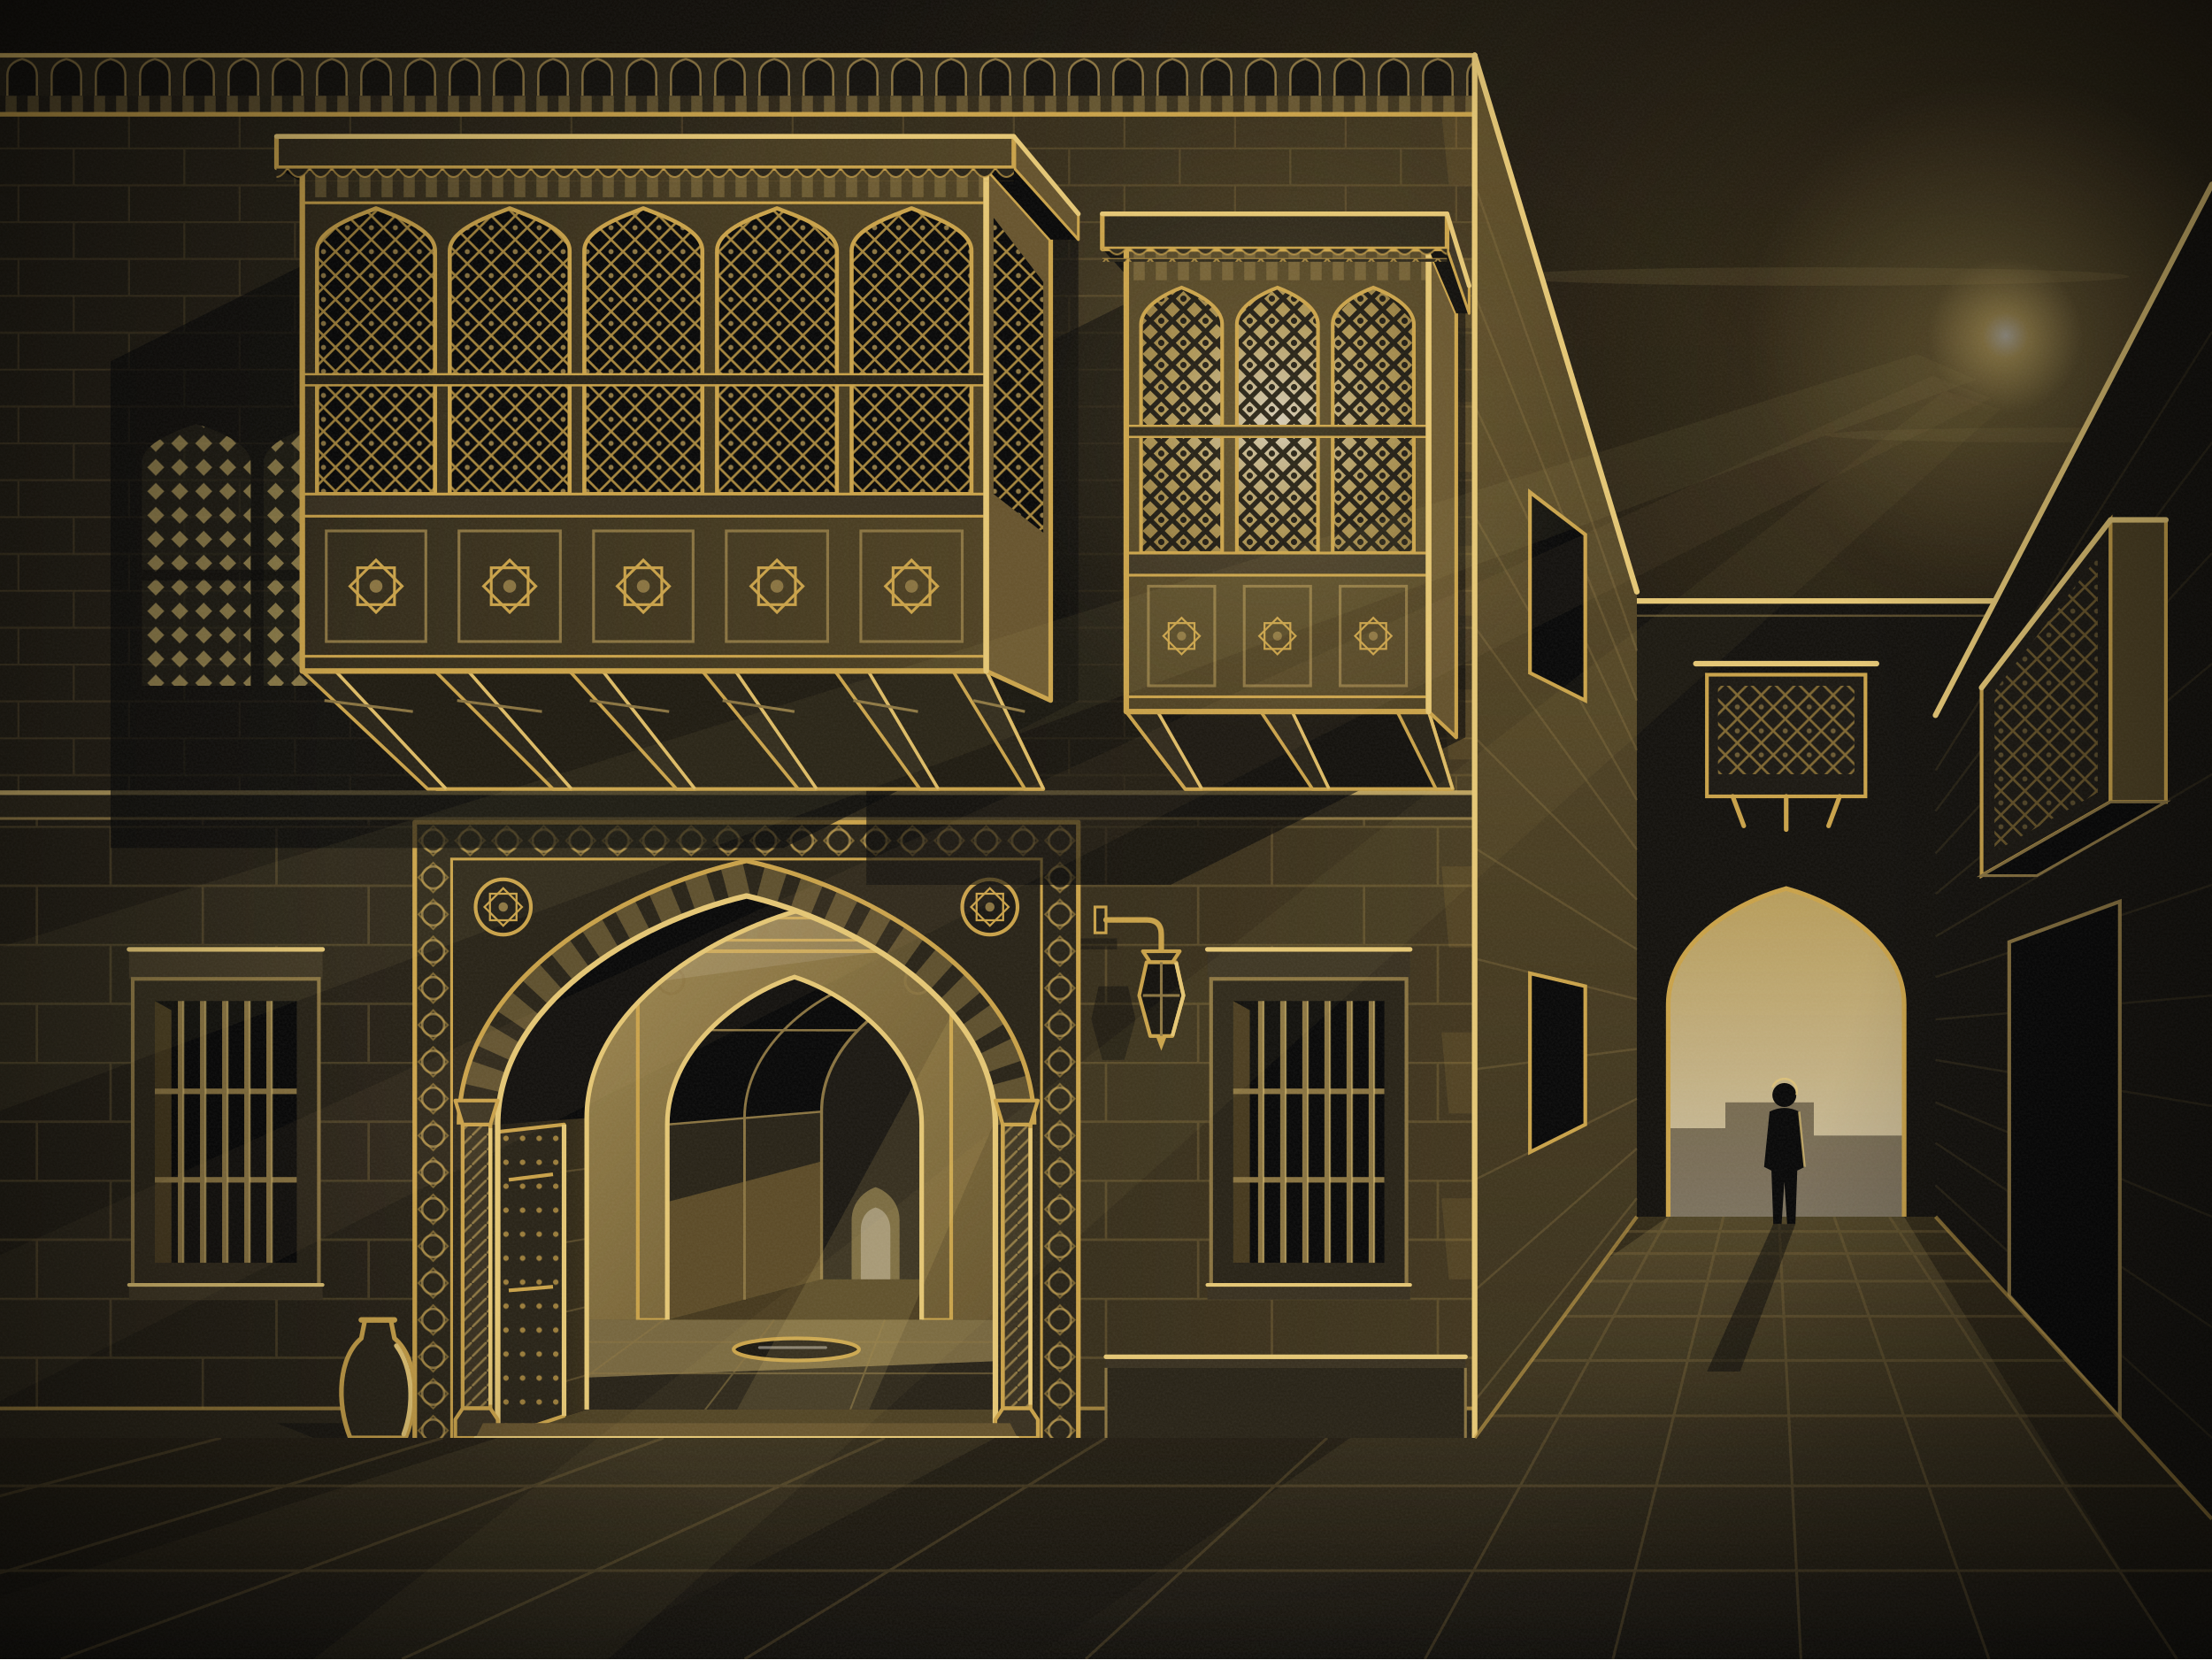
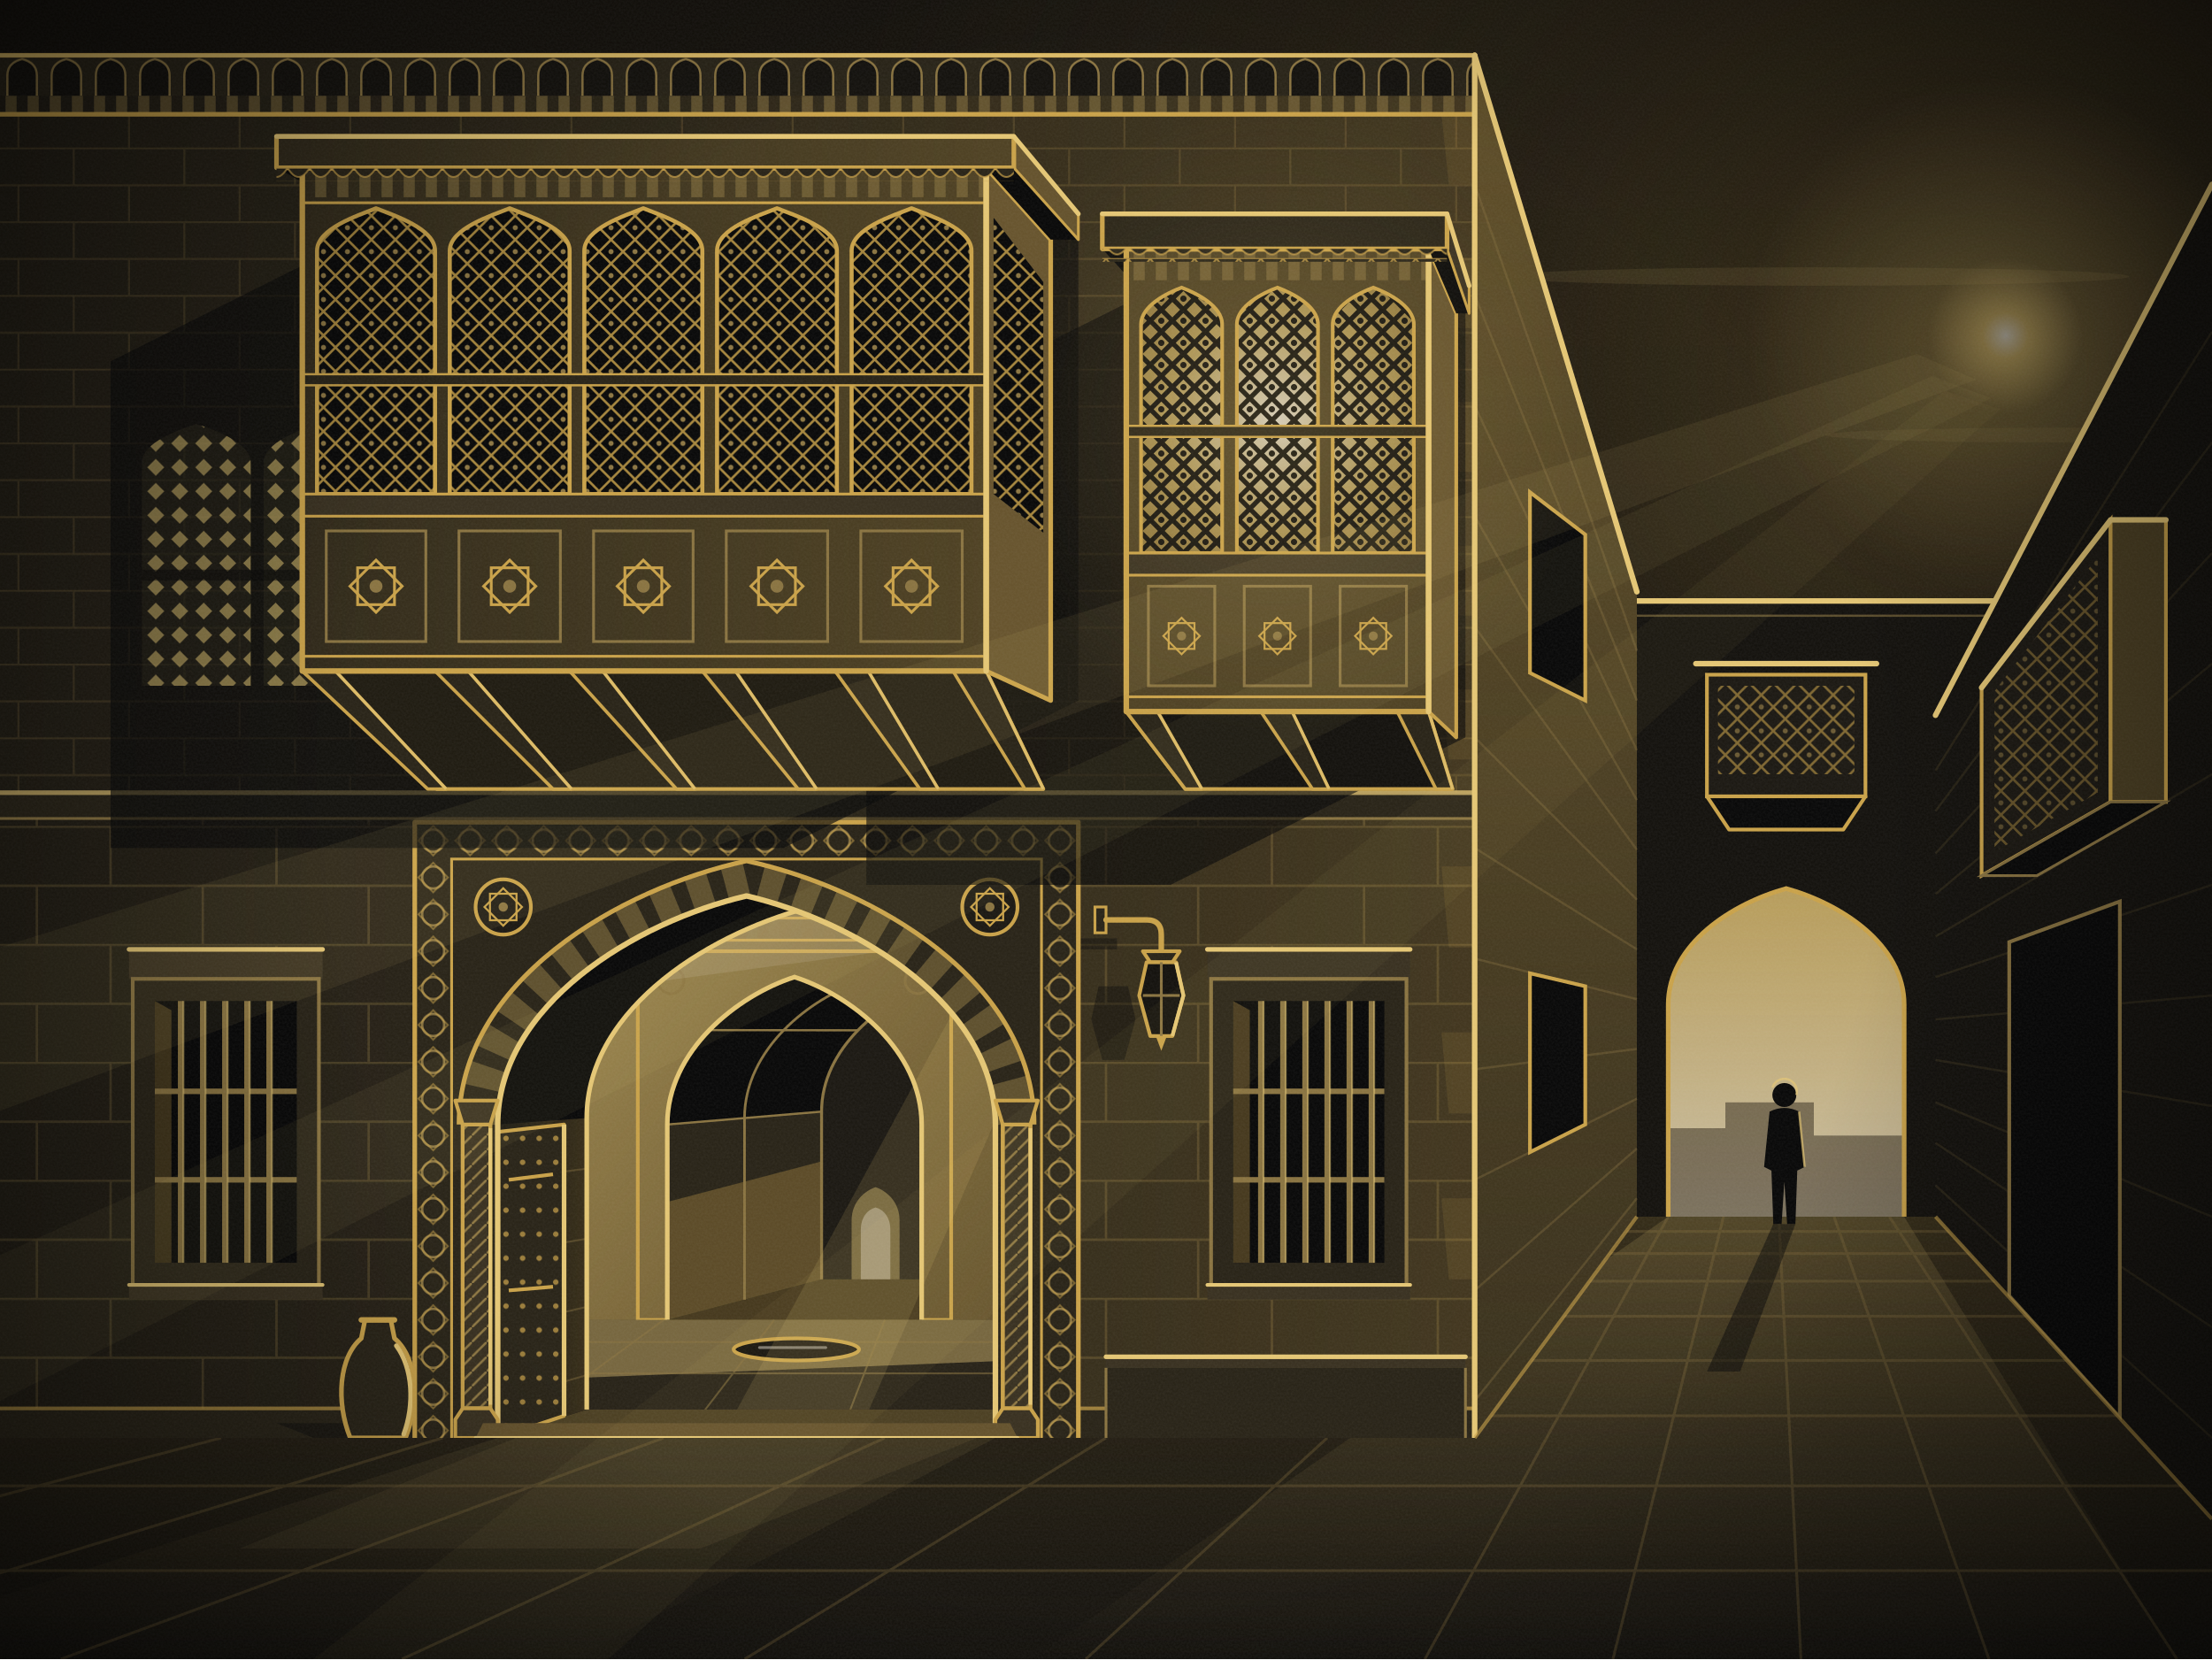
<svg xmlns="http://www.w3.org/2000/svg" viewBox="0 0 1200 900">
  <defs>
    <linearGradient id="bg" x1="0" y1="0" x2="0" y2="1">
      <stop offset="0" stop-color="#16130e" />
      <stop offset="1" stop-color="#0a0a0a" />
    </linearGradient>
    <radialGradient id="glow" cx="1060" cy="200" r="620" gradientUnits="userSpaceOnUse">
      <stop offset="0" stop-color="#c9a24a" stop-opacity=".22" />
      <stop offset=".4" stop-color="#c9a24a" stop-opacity=".09" />
      <stop offset="1" stop-color="#c9a24a" stop-opacity="0" />
    </radialGradient>
    <radialGradient id="sun" cx="1088" cy="182" r="140" gradientUnits="userSpaceOnUse">
      <stop offset="0" stop-color="#f3efe7" stop-opacity=".6" />
      <stop offset=".09" stop-color="#e4c675" stop-opacity=".55" />
      <stop offset=".3" stop-color="#e4c675" stop-opacity=".2" />
      <stop offset="1" stop-color="#e4c675" stop-opacity="0" />
    </radialGradient>
    <radialGradient id="vig" cx="600" cy="450" r="760" gradientUnits="userSpaceOnUse">
      <stop offset=".55" stop-color="#000" stop-opacity="0" />
      <stop offset="1" stop-color="#000" stop-opacity=".55" />
    </radialGradient>
    <linearGradient id="rake" x1="800" y1="0" x2="0" y2="0" gradientUnits="userSpaceOnUse">
      <stop offset="0" stop-color="#c9a24a" stop-opacity=".22" />
      <stop offset=".55" stop-color="#c9a24a" stop-opacity=".09" />
      <stop offset="1" stop-color="#c9a24a" stop-opacity=".03" />
    </linearGradient>
    <linearGradient id="laneW" x1="0" y1="30" x2="0" y2="780" gradientUnits="userSpaceOnUse">
      <stop offset="0" stop-color="#c9a24a" stop-opacity=".34" />
      <stop offset="1" stop-color="#c9a24a" stop-opacity=".1" />
    </linearGradient>
    <linearGradient id="faceA" x1="164" y1="0" x2="535" y2="0" gradientUnits="userSpaceOnUse">
      <stop offset="0" stop-color="#c9a24a" stop-opacity=".05" />
      <stop offset="1" stop-color="#c9a24a" stop-opacity=".24" />
    </linearGradient>
    <linearGradient id="gnd" x1="0" y1="660" x2="0" y2="900" gradientUnits="userSpaceOnUse">
      <stop offset="0" stop-color="#c9a24a" stop-opacity=".18" />
      <stop offset="1" stop-color="#c9a24a" stop-opacity="0" />
    </linearGradient>
    <linearGradient id="far" x1="0" y1="480" x2="0" y2="660" gradientUnits="userSpaceOnUse">
      <stop offset="0" stop-color="#e4c675" stop-opacity=".5" />
      <stop offset="1" stop-color="#f3efe7" stop-opacity=".62" />
    </linearGradient>
    <linearGradient id="streak" x1="0" y1="660" x2="0" y2="900" gradientUnits="userSpaceOnUse">
      <stop offset="0" stop-color="#e4c675" stop-opacity=".16" />
      <stop offset="1" stop-color="#e4c675" stop-opacity="0" />
    </linearGradient>
    <linearGradient id="passW" x1="270" y1="0" x2="318" y2="0" gradientUnits="userSpaceOnUse">
      <stop offset="0" stop-color="#c9a24a" stop-opacity="0" />
      <stop offset="1" stop-color="#c9a24a" stop-opacity=".2" />
    </linearGradient>
    <linearGradient id="iwanW" x1="300" y1="480" x2="560" y2="716" gradientUnits="userSpaceOnUse">
      <stop offset="0" stop-color="#e4c675" stop-opacity=".6" />
      <stop offset="1" stop-color="#c9a24a" stop-opacity=".28" />
    </linearGradient>
    <radialGradient id="warm" cx="693" cy="228" r="120" gradientUnits="userSpaceOnUse">
      <stop offset="0" stop-color="#f3efe7" stop-opacity=".8" />
      <stop offset=".5" stop-color="#e4c675" stop-opacity=".6" />
      <stop offset="1" stop-color="#c9a24a" stop-opacity=".4" />
    </radialGradient>
    <radialGradient id="bloom" cx="693" cy="228" r="170" gradientUnits="userSpaceOnUse">
      <stop offset="0" stop-color="#e4c675" stop-opacity=".14" />
      <stop offset="1" stop-color="#e4c675" stop-opacity="0" />
    </radialGradient>
    <pattern id="ash" width="180" height="64" patternUnits="userSpaceOnUse">
      <path d="M0 .5H180M0 32.5H180M60 0V32M150 0V32M20 32V64M110 32V64" fill="none" stroke="#8a7442" stroke-opacity=".32" stroke-width="1.3" />
    </pattern>
    <pattern id="ash2" width="120" height="40" patternUnits="userSpaceOnUse">
      <path d="M0 .5H120M0 20.5H120M40 0V20M100 0V20M10 20V40M70 20V40" fill="none" stroke="#8a7442" stroke-opacity=".26" stroke-width="1.1" />
    </pattern>
    <pattern id="lat" width="13" height="13" patternUnits="userSpaceOnUse">
      <path d="M0 6.5L6.5 0L13 6.5L6.5 13Z" fill="none" stroke="#c9a24a" stroke-width="1.3" stroke-opacity=".8" />
      <circle cx="6.5" cy="6.5" r="1.4" fill="#8a7442" />
    </pattern>
    <pattern id="latD" width="12" height="12" patternUnits="userSpaceOnUse">
      <path d="M0 6L6 0L12 6L6 12Z" fill="none" stroke="#15130f" stroke-width="2.6" />
      <circle cx="6" cy="6" r="1.7" fill="#15130f" />
    </pattern>
    <pattern id="latL" width="13" height="13" patternUnits="userSpaceOnUse">
      <path d="M6.5 1.9L11.1 6.5L6.5 11.1L1.9 6.5Z" fill="#e4c675" />
    </pattern>
    <pattern id="band" x="225" y="446" width="20" height="20" patternUnits="userSpaceOnUse">
      <rect width="20" height="20" fill="#2a2519" />
      <circle cx="10" cy="10" r="6" fill="none" stroke="#8a7442" stroke-width="1.3" />
      <path d="M10 2L18 10L10 18L2 10Z" fill="none" stroke="#c9a24a" stroke-opacity=".5" />
    </pattern>
    <pattern id="dent" width="12" height="10" patternUnits="userSpaceOnUse">
      <rect x="3" width="6" height="10" fill="#8a7442" fill-opacity=".55" />
    </pattern>
    <pattern id="parc" width="24" height="22" y="30" patternUnits="userSpaceOnUse">
      <path d="M4 22V11Q4 4 12 2Q20 4 20 11V22" fill="#15130f" stroke="#8a7442" stroke-width="1.2" />
    </pattern>
    <pattern id="fr" width="12" height="7" patternUnits="userSpaceOnUse">
      <path d="M0 0Q6 10 12 0Z" fill="#2a2519" stroke="#c9a24a" stroke-opacity=".7" />
    </pattern>
    <pattern id="stud" width="9" height="13" patternUnits="userSpaceOnUse">
      <circle cx="4.5" cy="6.5" r="1.5" fill="#c9a24a" fill-opacity=".7" />
    </pattern>
    <pattern id="tw" width="8" height="8" patternUnits="userSpaceOnUse">
      <path d="M0 8L8 0" stroke="#8a7442" stroke-width="1.3" />
    </pattern>
    <g id="star">
      <rect x="-10" y="-10" width="20" height="20" fill="none" stroke="#c9a24a" stroke-width="1.5" />
      <rect x="-10" y="-10" width="20" height="20" transform="rotate(45)" fill="none" stroke="#c9a24a" stroke-width="1.5" />
      <circle r="3.5" fill="#8a7442" />
    </g>
    <g id="ros">
      <circle r="15" fill="#1d1a14" stroke="#c9a24a" stroke-width="2" />
      <use href="#star" transform="scale(.72)" />
    </g>
    <clipPath id="gateC">
      <path d="M270 780V610C270 545 345 500 405 486C465 500 540 545 540 610V780Z" />
    </clipPath>
    <clipPath id="portC">
      <path d="M318.3 764.6V606.5C318.3 546 388 504.2 443.2 491.2C499.4 504.2 569.4 546 569.4 606.5V764.6Z" />
    </clipPath>
    <clipPath id="iwanC">
      <path d="M362 716V610C362 570 400 540 431 530C462 540 500 570 500 610V716Z" />
    </clipPath>
    <clipPath id="gC">
      <path d="M0 780H800L888 660H1050L1200 824V900H0Z" />
    </clipPath>
    <filter id="grain" x="0" y="0" width="100%" height="100%">
      <feTurbulence type="fractalNoise" baseFrequency=".85" numOctaves="2" seed="7" stitchTiles="stitch" />
      <feColorMatrix values="0 0 0 0 .95 0 0 0 0 .94 0 0 0 0 .9 1.2 0 0 0 -.35" />
    </filter>
  </defs>
  <rect width="1200" height="900" fill="url(#bg)" />
  <rect width="1200" height="900" fill="url(#glow)" />
  <circle cx="1088" cy="182" r="140" fill="url(#sun)" />
  <ellipse cx="985" cy="150" rx="170" ry="5" fill="#e4c675" opacity=".09" />
  <ellipse cx="1120" cy="236" rx="130" ry="4" fill="#e4c675" opacity=".07" />
  <rect x="880" y="326" width="210" height="334" fill="#15130f" />
  <path d="M880 326H1090" stroke="#e4c675" stroke-width="3" />
  <path d="M880 334H1090" stroke="#8a7442" stroke-width="1.2" opacity=".6" />
  <path d="M905 660V545C905 512 940 490 969 482C998 490 1033 512 1033 545V660Z" fill="#8a7442" />
  <path d="M905 660V545C905 512 940 490 969 482C998 490 1033 512 1033 545V660Z" fill="url(#far)" />
  <path d="M905 660V612H936V598H984V616H1033V660Z" fill="#3a3222" opacity=".55" />
  <path d="M905 660V545C905 512 940 490 969 482C998 490 1033 512 1033 545V660" fill="none" stroke="#c9a24a" stroke-width="2.5" />
  <path d="M926 366H1012V432H926Z" fill="#1d1a14" stroke="#c9a24a" stroke-width="2" />
  <path d="M932 372H1006V420H932Z" fill="url(#lat)" opacity=".7" />
  <path d="M920 360H1018" stroke="#e4c675" stroke-width="3" stroke-linecap="round" />
-   <path d="M940 432L946 448M969 432V450M998 432L992 448" stroke="#c9a24a" stroke-width="2.5" stroke-linecap="round" />
+   <path d="M926 432H1012L1000 450H938Z" fill="#0a0a0a" stroke="#c9a24a" stroke-width="2" stroke-linejoin="round" />
  <path d="M800 30L888 321V660L800 780Z" fill="#2a2519" />
  <path d="M800 30L888 321V660L800 780Z" fill="url(#laneW)" />
  <path d="M800 100L888 353M800 160L888 380M800 220L888 407M800 280L888 434M800 340L888 461M800 400L888 488M800 460L888 515M800 520L888 542M800 580L888 569M800 640L888 596M800 700L888 623M800 760L888 650" stroke="#8a7442" stroke-opacity=".35" stroke-width="1.2" />
  <path d="M830 267L860 290V380L830 365Z" fill="#0a0a0a" stroke="#c9a24a" stroke-width="2" />
  <path d="M830 528L860 535V610L830 625Z" fill="#0a0a0a" stroke="#c9a24a" stroke-width="2" />
  <path d="M800 30L888 321" stroke="#e4c675" stroke-width="3" stroke-linecap="round" />
  <path d="M1200 100L1050 388V660L1200 824Z" fill="#15130f" />
  <path d="M1200 180L1050 418M1200 240L1050 440M1200 300L1050 463M1200 360L1050 485M1200 420L1050 508M1200 480L1050 530M1200 540L1050 553M1200 600L1050 575M1200 660L1050 598M1200 720L1050 620M1200 780L1050 643" stroke="#8a7442" stroke-opacity=".18" stroke-width="1.2" />
  <path d="M1090 511L1150 489V769L1090 703Z" fill="#0a0a0a" stroke="#8a7442" stroke-width="2" />
  <path d="M1075 373L1145 282V435L1075 475Z" fill="#1d1a14" stroke="#c9a24a" stroke-width="2" />
  <path d="M1082 375L1138 302V430L1082 462Z" fill="url(#lat)" opacity=".55" />
  <path d="M1145 282H1175V435H1145Z" fill="#2a2519" stroke="#c9a24a" stroke-width="2" />
  <path d="M1145 282H1175V435H1145Z" fill="#c9a24a" opacity=".22" />
  <path d="M1075 475L1145 435H1175L1105 475Z" fill="#0a0a0a" stroke="#8a7442" stroke-width="1.5" />
  <path d="M1075 373L1145 282H1175" fill="none" stroke="#e4c675" stroke-width="3" stroke-linecap="round" stroke-linejoin="round" />
  <path d="M1200 100L1050 388" stroke="#e4c675" stroke-width="3" stroke-linecap="round" />
  <rect x="0" y="30" width="800" height="750" fill="#1d1a14" />
  <rect x="0" y="62" width="800" height="368" fill="url(#ash2)" />
  <rect x="0" y="444" width="800" height="336" fill="url(#ash)" />
  <rect x="0" y="30" width="800" height="750" fill="url(#rake)" />
  <rect x="0" y="30" width="800" height="22" fill="#2a2519" />
  <rect x="0" y="30" width="800" height="22" fill="url(#parc)" />
  <rect x="0" y="52" width="800" height="10" fill="url(#dent)" />
  <path d="M0 30H800M0 62H800" stroke="#c9a24a" stroke-width="2.5" />
  <path d="M0 30H800" stroke="#e4c675" stroke-width="2" opacity=".7" />
  <rect x="0" y="430" width="800" height="14" fill="#2a2519" />
  <path d="M0 430H800" stroke="#e4c675" stroke-width="2.5" opacity=".75" />
  <path d="M0 444H800" stroke="#8a7442" stroke-width="1.5" />
  <rect x="0" y="764" width="800" height="16" fill="#2a2519" />
  <path d="M0 764H800" stroke="#c9a24a" stroke-width="2" opacity=".7" />
  <path d="M782 62H800V100H786ZM782 140H800V178H786ZM782 218H800V256H786ZM782 296H800V334H786ZM782 374H800V412H786ZM782 470H800V514H786ZM782 560H800V604H786ZM782 650H800V694H786Z" fill="#c9a24a" opacity=".12" />
  <path d="M800 30V780" stroke="#e4c675" stroke-width="3" stroke-linecap="round" />
  <rect x="70" y="515" width="105" height="16" fill="#3a3222" />
  <path d="M70 515H175" stroke="#e4c675" stroke-width="2.5" stroke-linecap="round" />
  <rect x="72" y="531" width="101" height="166" fill="#2a2519" stroke="#8a7442" stroke-width="2" />
  <rect x="84" y="543" width="77" height="142" fill="#0a0a0a" />
  <path d="M84 543L93 548V685H84Z" fill="#c9a24a" opacity=".3" />
  <path d="M98 543V685M110 543V685M122 543V685M134 543V685M146 543V685M84 592H161M84 640H161" stroke="#8a7442" stroke-width="3" />
  <path d="M99.5 543V685M111.5 543V685M123.5 543V685M135.5 543V685M147.5 543V685" stroke="#e4c675" stroke-width="1" opacity=".55" />
  <rect x="70" y="697" width="105" height="8" fill="#3a3222" />
  <path d="M70 697H175" stroke="#e4c675" stroke-width="2" stroke-linecap="round" />
  <path d="M170 780L216 780L196 772L150 772Z" fill="#0a0a0a" opacity=".45" />
  <path d="M190 780C182 760 184 736 196 726L198 716H212L214 726C226 736 228 760 220 780Z" fill="#2a2519" stroke="#c9a24a" stroke-width="2.5" stroke-linejoin="round" />
  <path d="M215 730C224 742 225 762 219 778" fill="none" stroke="#e4c675" stroke-width="2.5" stroke-linecap="round" />
  <path d="M196 716H214" stroke="#c9a24a" stroke-width="3" stroke-linecap="round" />
  <rect x="655" y="515" width="110" height="16" fill="#3a3222" />
  <path d="M655 515H765" stroke="#e4c675" stroke-width="2.5" stroke-linecap="round" />
  <rect x="657" y="531" width="106" height="166" fill="#2a2519" stroke="#8a7442" stroke-width="2" />
  <rect x="669" y="543" width="82" height="142" fill="#0a0a0a" />
  <path d="M669 543L678 548V685H669Z" fill="#c9a24a" opacity=".32" />
  <path d="M684 543V685M696 543V685M708 543V685M720 543V685M732 543V685M744 543V685M669 592H751M669 640H751" stroke="#8a7442" stroke-width="3" />
  <path d="M685.5 543V685M697.5 543V685M709.5 543V685M721.5 543V685M733.5 543V685M745.5 543V685" stroke="#e4c675" stroke-width="1" opacity=".55" />
  <rect x="655" y="697" width="110" height="8" fill="#3a3222" />
  <path d="M655 697H765" stroke="#e4c675" stroke-width="2" stroke-linecap="round" />
  <g transform="translate(-26 13)" fill="#0a0a0a" opacity=".42">
    <path d="M597 496H632V502H597Z" />
    <path d="M622 522H638L642 540L636 562H624L618 540Z" />
  </g>
  <rect x="594" y="492" width="6" height="14" fill="#2a2519" stroke="#c9a24a" stroke-width="1.5" />
  <path d="M600 499H622Q630 499 630 507V516" fill="none" stroke="#c9a24a" stroke-width="3" stroke-linecap="round" />
  <path d="M620 516H640L636 522H624Z" fill="#2a2519" stroke="#c9a24a" stroke-width="2" stroke-linejoin="round" />
  <path d="M622 522H638L642 540L636 562H624L618 540Z" fill="#15130f" stroke="#c9a24a" stroke-width="2" stroke-linejoin="round" />
  <path d="M630 522V562M620 540H640" stroke="#8a7442" stroke-width="1.5" />
  <path d="M638 522L642 540L636 562" fill="none" stroke="#e4c675" stroke-width="2" stroke-linejoin="round" />
  <path d="M627 562L630 570L633 562" fill="#c9a24a" />
  <rect x="600" y="742" width="195" height="38" fill="#2a2519" />
  <rect x="600" y="736" width="195" height="6" fill="#3a3222" />
  <path d="M600 736H795" stroke="#e4c675" stroke-width="2.5" stroke-linecap="round" />
  <path d="M600 742V780M795 742V780" stroke="#8a7442" stroke-width="1.5" />
  <g clip-path="url(#gateC)">
    <rect x="260" y="470" width="300" height="320" fill="#0a0a0a" />
    <g clip-path="url(#portC)">
      <rect x="300" y="470" width="300" height="250" fill="#3a3222" />
      <rect x="300" y="470" width="300" height="250" fill="url(#iwanW)" />
      <rect x="320" y="498" width="260" height="12" fill="url(#dent)" />
      <path d="M320 498H580M320 510H580" stroke="#c9a24a" stroke-width="1.5" />
      <rect x="346" y="516" width="170" height="200" fill="none" stroke="#c9a24a" stroke-width="2" />
      <circle cx="364" cy="532" r="7" fill="none" stroke="#8a7442" stroke-width="1.5" />
      <circle cx="498" cy="532" r="7" fill="none" stroke="#8a7442" stroke-width="1.5" />
      <g clip-path="url(#iwanC)">
        <rect x="350" y="520" width="170" height="200" fill="#0a0a0a" />
        <path d="M362 716V610L445.7 603V694Z" fill="#2a2519" />
        <path d="M362 716V652L445.7 630V694Z" fill="#c9a24a" opacity=".32" />
        <path d="M445.7 694V603C445.7 568.6 478.4 542.8 505.1 534.2C531.7 542.8 564.4 568.6 564.4 603V694Z" fill="#1d1a14" />
        <path d="M462 694V662C462 652 469 646 475 644C481 646 488 652 488 662V694Z" fill="#e4c675" opacity=".4" />
        <path d="M467 694V667C467 660 471 656 475 655C479 656 483 660 483 667V694Z" fill="#f3efe7" opacity=".35" />
        <path d="M445.7 694V603C445.7 568.6 478.4 542.8 505.1 534.2C531.7 542.8 564.4 568.6 564.4 603" fill="none" stroke="#8a7442" stroke-width="1.6" />
        <path d="M403.9 705V606.5C403.9 569.3 439.2 541.4 468 532.1C496.9 541.4 532.2 569.3 532.2 606.5" fill="none" stroke="#8a7442" stroke-width="1.4" />
        <path d="M362 610L445.7 603M384.9 558.8L465.4 558.9M431 530L505.1 534.2" stroke="#8a7442" stroke-width="1.2" />
        <path d="M362 716H500L564 694H445.7Z" fill="#c9a24a" opacity=".32" />
      </g>
      <path d="M362 716V610C362 570 400 540 431 530C462 540 500 570 500 610V716" fill="none" stroke="#e4c675" stroke-width="2.5" />
      <rect x="300" y="716" width="300" height="52" fill="#3a3222" />
      <path d="M300 716H600V736L300 748Z" fill="#e4c675" opacity=".36" />
      <path d="M300 748L600 736V768H300Z" fill="#0a0a0a" opacity=".35" />
      <path d="M300 728H600M300 745H600M360 716L300 760M420 716L380 768M480 716L460 768M540 716L540 768" stroke="#8a7442" stroke-width="1" opacity=".55" />
      <ellipse cx="432" cy="732" rx="34" ry="6" fill="#15130f" stroke="#c9a24a" stroke-width="2" />
      <path d="M412 731H448" stroke="#f3efe7" stroke-width="1.5" opacity=".45" stroke-linecap="round" />
      <path d="M560 470H600L470 768H398Z" fill="#e4c675" opacity=".14" />
      <path d="M300 470H600V500L300 540Z" fill="#f3efe7" opacity=".12" />
    </g>
    <path d="M270 780V610L318.3 606.5V764.6Z" fill="#15130f" />
    <path d="M270 780V610L318.3 606.5V764.6Z" fill="url(#passW)" />
    <path d="M270 640L318 634M270 680L318 672M270 720L318 709M270 760L318 746" stroke="#8a7442" stroke-width="1" opacity=".4" />
    <path d="M270 780L318.3 764.6H545V780Z" fill="#2a2519" />
    <path d="M270 780L318.3 764.6H545V780Z" fill="#c9a24a" opacity=".22" />
    <path d="M318.3 764.6V606.5C318.3 546 388 504.2 443.2 491.2C499.4 504.2 569.4 546 569.4 606.5" fill="none" stroke="#e4c675" stroke-width="2.5" />
    <path d="M270 614L306 610V768L270 780Z" fill="#2a2519" />
    <path d="M270 614L306 610V768L270 780Z" fill="url(#stud)" />
    <path d="M270 614L306 610V768L270 780Z M276 640L300 637M276 700L300 698" fill="none" stroke="#c9a24a" stroke-width="2" stroke-linejoin="round" />
    <path d="M306 610V768" stroke="#e4c675" stroke-width="2.5" />
  </g>
  <path d="M225 446H585V780H540V610C540 545 465 500 405 486C345 500 270 545 270 610V780H225Z" fill="#2a2519" />
  <path d="M225 446H585V780H565V466H245V780H225Z" fill="url(#band)" />
  <path d="M225 780V446H585V780" fill="none" stroke="#c9a24a" stroke-width="2.5" stroke-linejoin="round" />
  <path d="M245 780V466H565V780" fill="none" stroke="#c9a24a" stroke-width="1.5" />
  <path d="M259.5 610C259.5 538.5 340.5 491 405 476.5C469.5 491 550.5 538.5 550.5 610" fill="none" stroke="#8a7442" stroke-width="19" stroke-dasharray="12 8" opacity=".55" />
  <path d="M249 610C249 532 336 482 405 467C474 482 561 532 561 610" fill="none" stroke="#c9a24a" stroke-width="2.5" />
  <path d="M270 780V610C270 545 345 500 405 486C465 500 540 545 540 610V780" fill="none" stroke="#e4c675" stroke-width="3" stroke-linejoin="round" />
  <use href="#ros" x="273" y="492" />
  <use href="#ros" x="537" y="492" />
  <g stroke="#c9a24a" stroke-width="2" stroke-linejoin="round">
    <rect x="251" y="610" width="15" height="154" fill="#3a3222" />
    <rect x="251" y="610" width="15" height="154" fill="url(#tw)" />
    <path d="M247 597H270L266 610H251Z" fill="#3a3222" />
    <path d="M247 780V770L251 764H266L270 770V780Z" fill="#3a3222" />
    <rect x="544" y="610" width="15" height="154" fill="#3a3222" />
    <rect x="544" y="610" width="15" height="154" fill="url(#tw)" />
    <path d="M540 597H563L559 610H544Z" fill="#3a3222" />
    <path d="M540 780V770L544 764H559L563 770V780Z" fill="#3a3222" />
  </g>
  <path d="M266 612V762M559 612V762" stroke="#e4c675" stroke-width="2" />
  <path d="M262 772H548L552 780H258Z" fill="#3a3222" />
  <path d="M262 772H548L552 780H258Z" fill="#c9a24a" opacity=".3" />
  <rect x="258" y="780" width="294" height="12" fill="#2a2519" />
  <path d="M258 780H552" stroke="#e4c675" stroke-width="2" stroke-linecap="round" />
  <path d="M220 116H585V380L425 460H60V196Z" fill="#0a0a0a" opacity=".66" />
  <path d="M630 155H795V400L635 480H470V235Z" fill="#0a0a0a" opacity=".62" />
  <path d="M77 372V251C77 240 97 233 106.5 230C116 233 136 240 136 251V372ZM143 372V251C143 240 163 233 173 230C183 233 203 240 203 251V372Z" fill="#e4c675" opacity=".06" />
  <path d="M77 372V251C77 240 97 233 106.5 230C116 233 136 240 136 251V372ZM143 372V251C143 240 163 233 173 230C183 233 203 240 203 251V372Z" fill="url(#latL)" opacity=".55" />
  <path d="M77 312H203" stroke="#0a0a0a" stroke-width="6" opacity=".5" />
  <path d="M611 386H775L788 428H643Z" fill="#15130f" stroke="#c9a24a" stroke-width="2" stroke-linejoin="round" />
  <g fill="#2a2519" stroke="#c9a24a" stroke-width="1.8" stroke-linejoin="round">
    <path d="M611 386H628L652 428H643Z" />
    <path d="M684 386H701L721 428H712Z" />
    <path d="M758 386H775L788 428H779Z" />
  </g>
  <path d="M628 386L652 428M701 386L721 428M775 386L788 428" stroke="#e4c675" stroke-width="1.5" opacity=".7" />
  <path d="M598 135H611L640 170H630Z" fill="#0a0a0a" />
  <path d="M775 135L790 170V400L775 386Z" fill="#3a3222" stroke="#c9a24a" stroke-width="2" stroke-linejoin="round" />
  <path d="M775 135L790 170V400L775 386Z" fill="#c9a24a" opacity=".3" />
  <rect x="611" y="135" width="164" height="251" fill="#2a2519" />
  <rect x="611" y="135" width="164" height="251" fill="url(#faceA)" />
  <rect x="611" y="135" width="164" height="17" fill="url(#dent)" />
  <path d="M619 300V176C619 166 633 159 641 156C649 159 663 166 663 176V300ZM671 300V176C671 166 685 159 693 156C701 159 715 166 715 176V300ZM723 300V176C723 166 737 159 745 156C753 159 767 166 767 176V300Z" fill="url(#warm)" />
  <path d="M619 300V176C619 166 633 159 641 156C649 159 663 166 663 176V300ZM671 300V176C671 166 685 159 693 156C701 159 715 166 715 176V300ZM723 300V176C723 166 737 159 745 156C753 159 767 166 767 176V300Z" fill="url(#latD)" stroke="#c9a24a" stroke-width="2" />
  <rect x="611" y="231" width="164" height="6" fill="#2a2519" stroke="#c9a24a" stroke-width="1.2" />
  <rect x="611" y="300" width="164" height="12" fill="#3a3222" />
  <path d="M611 300H775M611 312H775M611 378H775" stroke="#c9a24a" stroke-width="1.5" />
  <g fill="none" stroke="#8a7442" stroke-width="1.5">
    <rect x="623" y="318" width="36" height="54" />
    <rect x="675" y="318" width="36" height="54" />
    <rect x="727" y="318" width="36" height="54" />
  </g>
  <use href="#star" transform="translate(641 345) scale(.7)" />
  <use href="#star" transform="translate(693 345) scale(.7)" />
  <use href="#star" transform="translate(745 345) scale(.7)" />
  <rect x="611" y="135" width="164" height="251" fill="none" stroke="#c9a24a" stroke-width="3" stroke-linejoin="round" />
  <path d="M775 135V386" stroke="#e4c675" stroke-width="3" stroke-linecap="round" />
  <path d="M775 135H785L797 170H790Z" fill="#0a0a0a" />
  <path d="M785 116L797 155V170L785 135Z" fill="#3a3222" stroke="#c9a24a" stroke-width="1.5" stroke-linejoin="round" />
  <rect x="598" y="116" width="187" height="19" fill="#2a2519" stroke="#c9a24a" stroke-width="2.5" stroke-linejoin="round" />
  <rect x="598" y="135" width="187" height="7" fill="url(#fr)" />
  <path d="M598 116H785L797 155" fill="none" stroke="#e4c675" stroke-width="2.5" stroke-linecap="round" stroke-linejoin="round" />
  <rect x="520" y="60" width="350" height="340" fill="url(#bloom)" />
  <path d="M164 364H535L566 428H237Z" fill="#15130f" stroke="#c9a24a" stroke-width="2" stroke-linejoin="round" />
  <path d="M164 364H535L566 428H237Z" fill="#c9a24a" opacity=".07" />
  <g fill="#2a2519" stroke="#c9a24a" stroke-width="1.8" stroke-linejoin="round">
    <path d="M164 364H182L242 428H232Z" />
    <path d="M236 364H254L310 428H300Z" />
    <path d="M309 364H327L377 428H367Z" />
    <path d="M381 364H399L443 428H433Z" />
    <path d="M453 364H471L509 428H499Z" />
    <path d="M517 364H535L566 428H556Z" />
  </g>
  <path d="M182 364L242 428M254 364L310 428M327 364L377 428M399 364L443 428M471 364L509 428M535 364L566 428" stroke="#e4c675" stroke-width="1.5" opacity=".7" />
-   <path d="M176 380L224 386M248 380L294 386M320 380L363 386M392 380L431 386M463 380L498 386M528 380L556 386" stroke="#8a7442" stroke-width="1.5" />
  <path d="M150 91H164L230 130H220Z" fill="#0a0a0a" />
  <path d="M535 91L570 130V380L535 364Z" fill="#3a3222" />
  <path d="M535 91L570 130V380L535 364Z" fill="#c9a24a" opacity=".32" />
  <path d="M539 118L566 153V289L539 268Z" fill="#0a0a0a" />
  <path d="M539 118L566 153V289L539 268Z" fill="url(#lat)" />
  <path d="M535 91L570 130V380L535 364Z" fill="none" stroke="#c9a24a" stroke-width="2.5" stroke-linejoin="round" />
  <rect x="164" y="91" width="371" height="273" fill="#2a2519" />
  <rect x="164" y="91" width="371" height="273" fill="url(#faceA)" />
  <rect x="164" y="95" width="371" height="12" fill="url(#dent)" />
  <path d="M172 268V136C172 124 194 117 204 113C214 117 236 124 236 136V268ZM244 268V136C244 124 266.5 117 276.5 113C286.5 117 309 124 309 136V268ZM317 268V136C317 124 339 117 349 113C359 117 381 124 381 136V268ZM389 268V136C389 124 411.5 117 421.5 113C431.5 117 454 124 454 136V268ZM462 268V136C462 124 484.5 117 494.5 113C504.5 117 527 124 527 136V268Z" fill="#0a0a0a" />
  <path d="M172 268V136C172 124 194 117 204 113C214 117 236 124 236 136V268ZM244 268V136C244 124 266.5 117 276.5 113C286.5 117 309 124 309 136V268ZM317 268V136C317 124 339 117 349 113C359 117 381 124 381 136V268ZM389 268V136C389 124 411.5 117 421.5 113C431.5 117 454 124 454 136V268ZM462 268V136C462 124 484.5 117 494.5 113C504.5 117 527 124 527 136V268Z" fill="url(#lat)" stroke="#c9a24a" stroke-width="2.2" stroke-linejoin="round" />
  <rect x="164" y="203" width="371" height="6" fill="#2a2519" stroke="#c9a24a" stroke-width="1.2" />
  <path d="M164 110H535" stroke="#c9a24a" stroke-width="1.5" />
  <rect x="164" y="268" width="371" height="12" fill="#3a3222" />
  <path d="M164 268H535M164 280H535M164 356H535" stroke="#c9a24a" stroke-width="1.5" />
  <g fill="none" stroke="#8a7442" stroke-width="1.5">
    <rect x="177" y="288" width="54" height="60" />
    <rect x="249" y="288" width="55" height="60" />
    <rect x="322" y="288" width="54" height="60" />
    <rect x="394" y="288" width="55" height="60" />
    <rect x="467" y="288" width="55" height="60" />
  </g>
  <use href="#star" x="204" y="318" />
  <use href="#star" x="276.5" y="318" />
  <use href="#star" x="349" y="318" />
  <use href="#star" x="421.5" y="318" />
  <use href="#star" x="494.5" y="318" />
  <rect x="164" y="91" width="371" height="273" fill="none" stroke="#c9a24a" stroke-width="3" stroke-linejoin="round" />
  <path d="M535 91V364" stroke="#e4c675" stroke-width="3" stroke-linecap="round" />
  <path d="M535 91H550L585 130H570Z" fill="#0a0a0a" />
  <path d="M550 74L585 116V130L550 91Z" fill="#3a3222" stroke="#c9a24a" stroke-width="1.5" stroke-linejoin="round" />
  <path d="M550 74L585 116V130L550 91Z" fill="#c9a24a" opacity=".3" />
  <rect x="150" y="74" width="400" height="17" fill="#2a2519" stroke="#c9a24a" stroke-width="2.5" stroke-linejoin="round" />
  <rect x="150" y="74" width="400" height="17" fill="url(#faceA)" />
  <rect x="150" y="91" width="400" height="7" fill="url(#fr)" />
  <path d="M150 74H550L585 116" fill="none" stroke="#e4c675" stroke-width="2.5" stroke-linecap="round" stroke-linejoin="round" />
  <path d="M0 780H800L888 660H1050L1200 824V900H0Z" fill="#15130f" />
  <path d="M0 780H800L888 660H1050L1200 824V900H0Z" fill="url(#gnd)" />
  <g clip-path="url(#gC)">
    <path d="M905 660H1033L1181 900H560Z" fill="url(#streak)" />
    <path d="M270 780H540L311 900H-106Z" fill="url(#streak)" />
+     <path d="M280 780H530L380 840H130Z" fill="#e4c675" opacity=".07" />
    <path d="M120 780L-338 900M240 780L-153 900M360 780L33 900M480 780L218 900M600 780L404 900M720 780L589 900M905 660L773 900M935 660L875 900M965 660L977 900M995 660L1079 900M1025 660L1181 900M0 668H1200M0 680H1200M0 695H1200M0 714H1200M0 738H1200M0 768H1200M0 806H1200M0 852H1200" stroke="#8a7442" stroke-width="1.5" stroke-opacity=".3" />
  </g>
  <path d="M800 780L888 660M1050 660L1200 824" stroke="#c9a24a" stroke-width="2" opacity=".6" />
  <path d="M962 664H974L944 744L926 744Z" fill="#0a0a0a" opacity=".5" />
  <g fill="#0a0a0a">
    <circle cx="968" cy="594" r="6.5" />
    <path d="M960 603Q968 599 976 603L979 633L975 635L974 664H969.5L968 641L966.5 664H962L961 635L957 633Z" />
  </g>
  <path d="M961.5 590A6.5 6.5 0 0 1 974.5 594M976 603L979 633" fill="none" stroke="#e4c675" stroke-width="1.2" opacity=".7" />
  <g fill="#e4c675">
-     <path d="M1040 192L1072 206L-20 610L-20 520Z" opacity=".06" />
-     <path d="M1048 204L1080 216L-20 770L-20 690Z" opacity=".05" />
+     <path d="M1040 192L1072 206L-20 610L-20 520Z" opacity=".075" />
+     <path d="M1048 204L1080 216L-20 770L-20 690Z" opacity=".06" />
    <path d="M1055 212L1085 222L330 900L170 900Z" opacity=".045" />
  </g>
  <rect width="1200" height="900" filter="url(#grain)" opacity=".06" />
  <rect width="1200" height="900" fill="url(#vig)" />
</svg>
